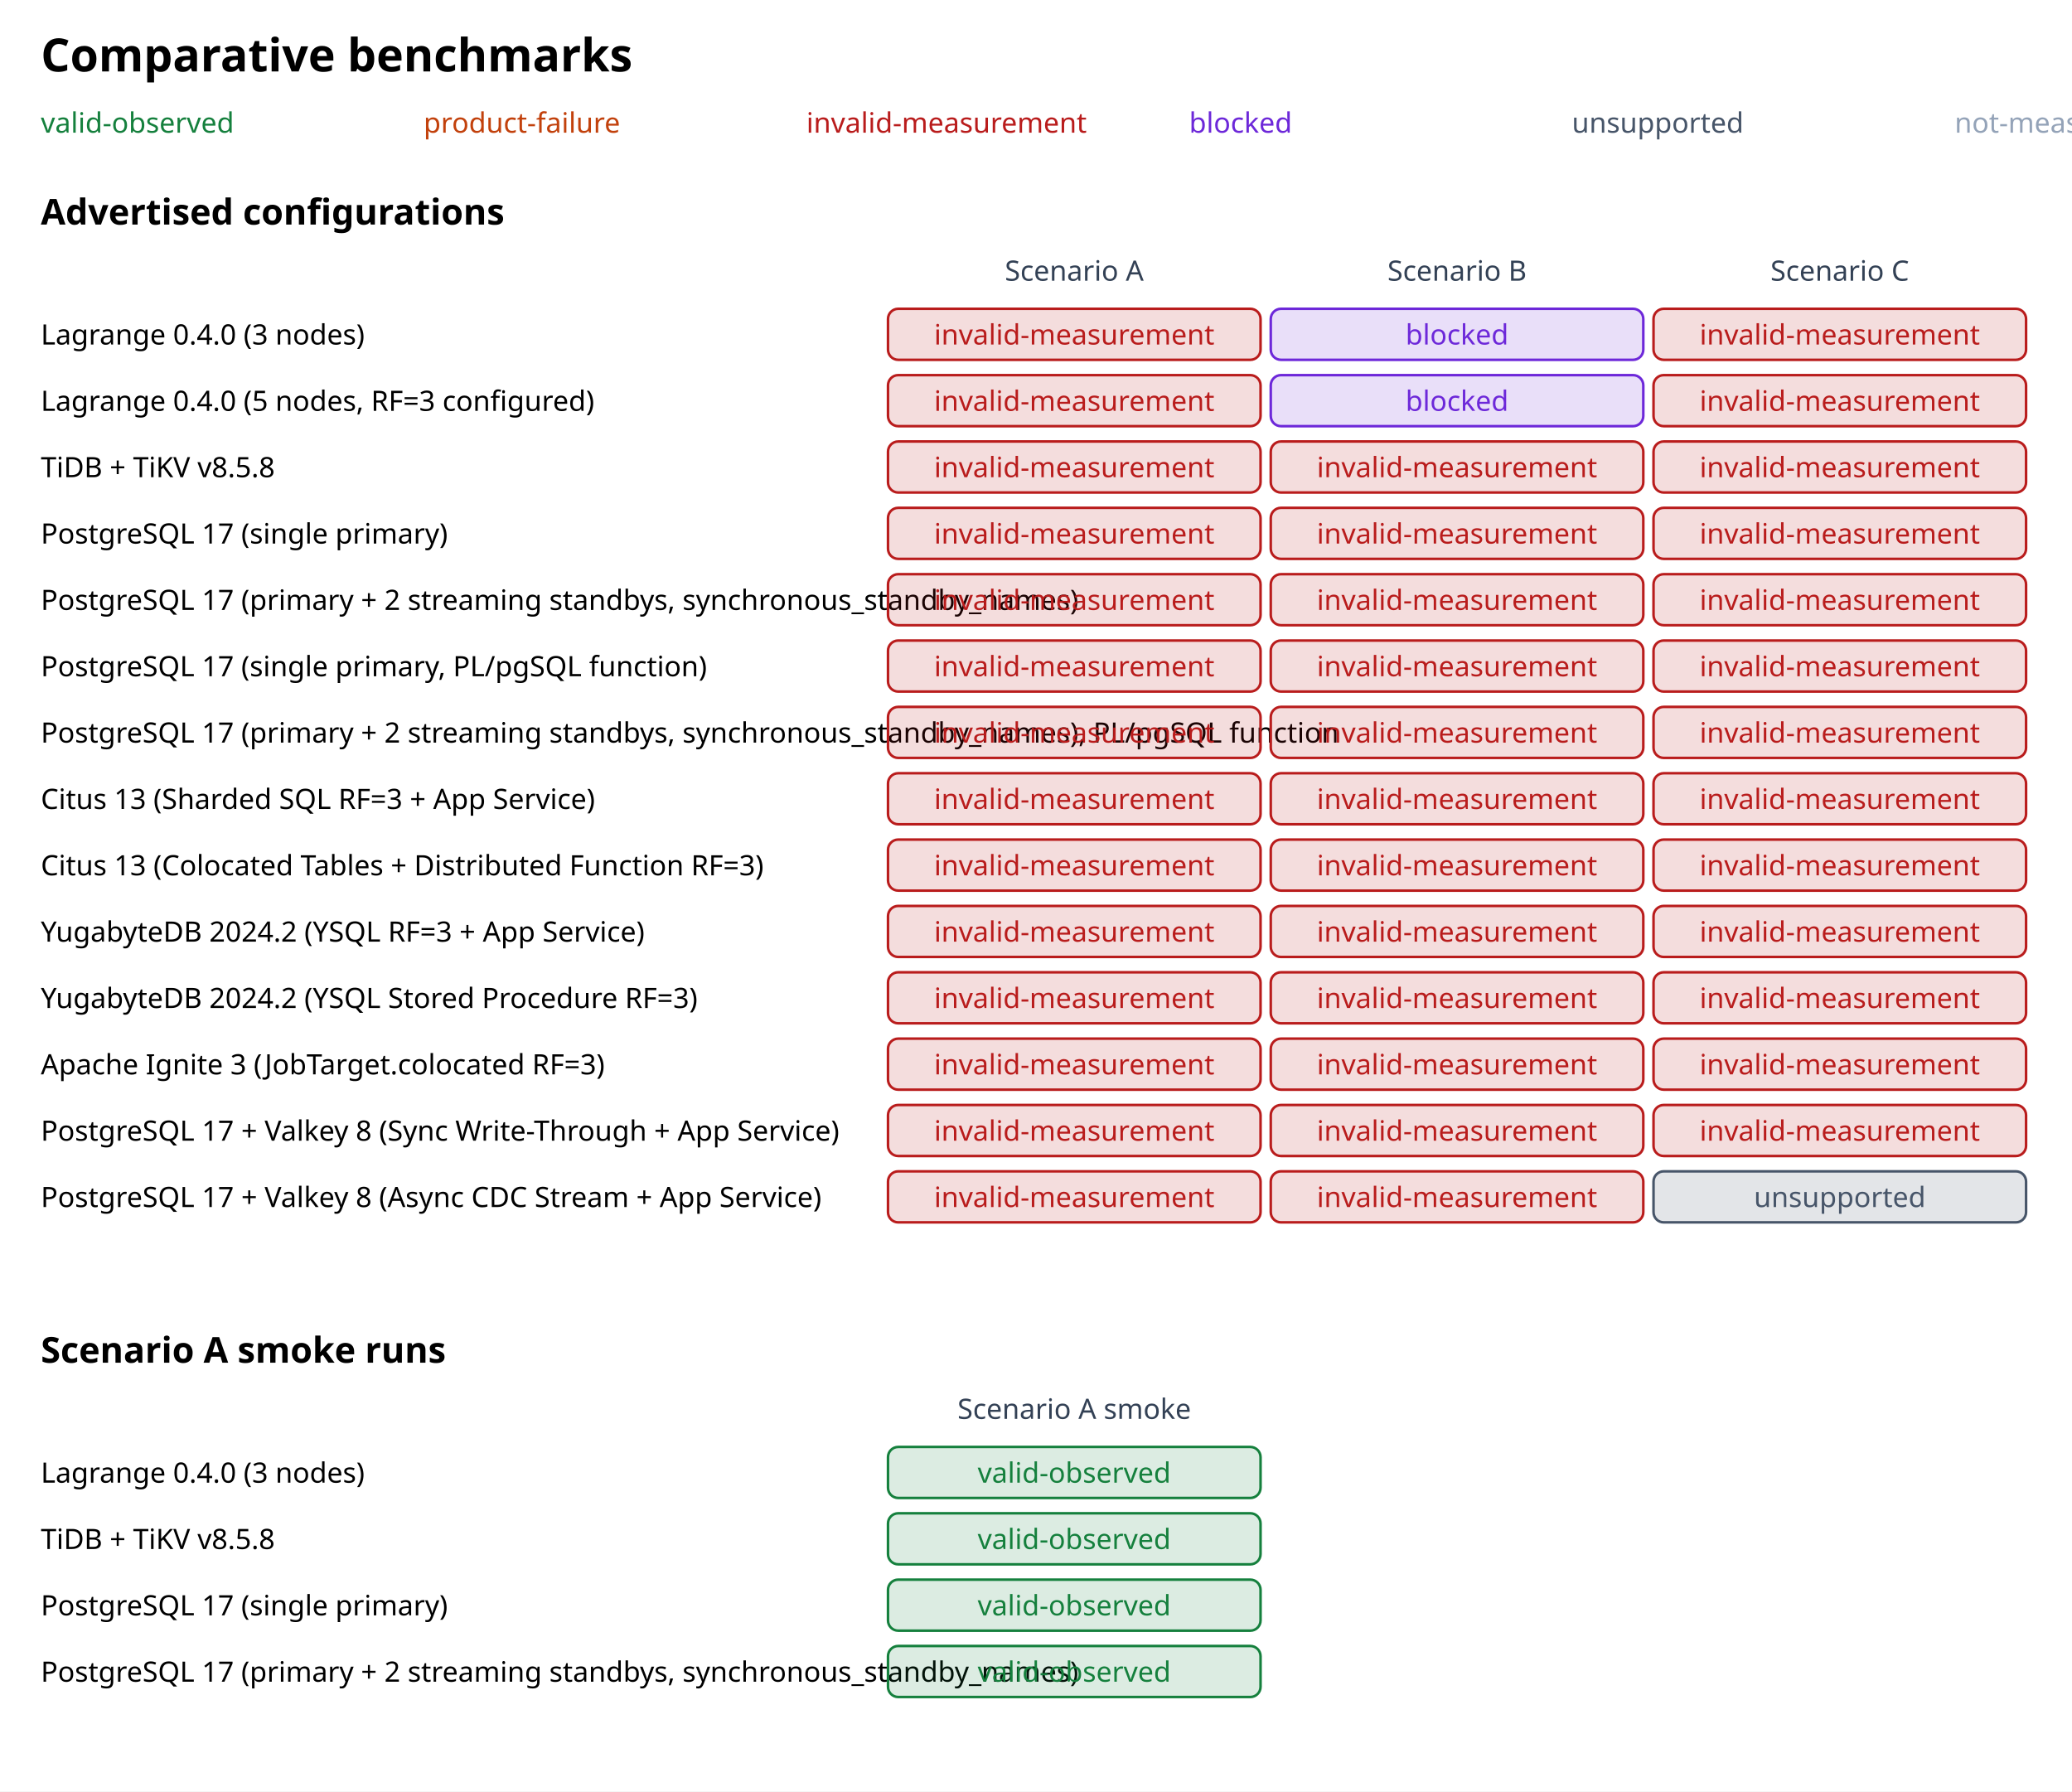
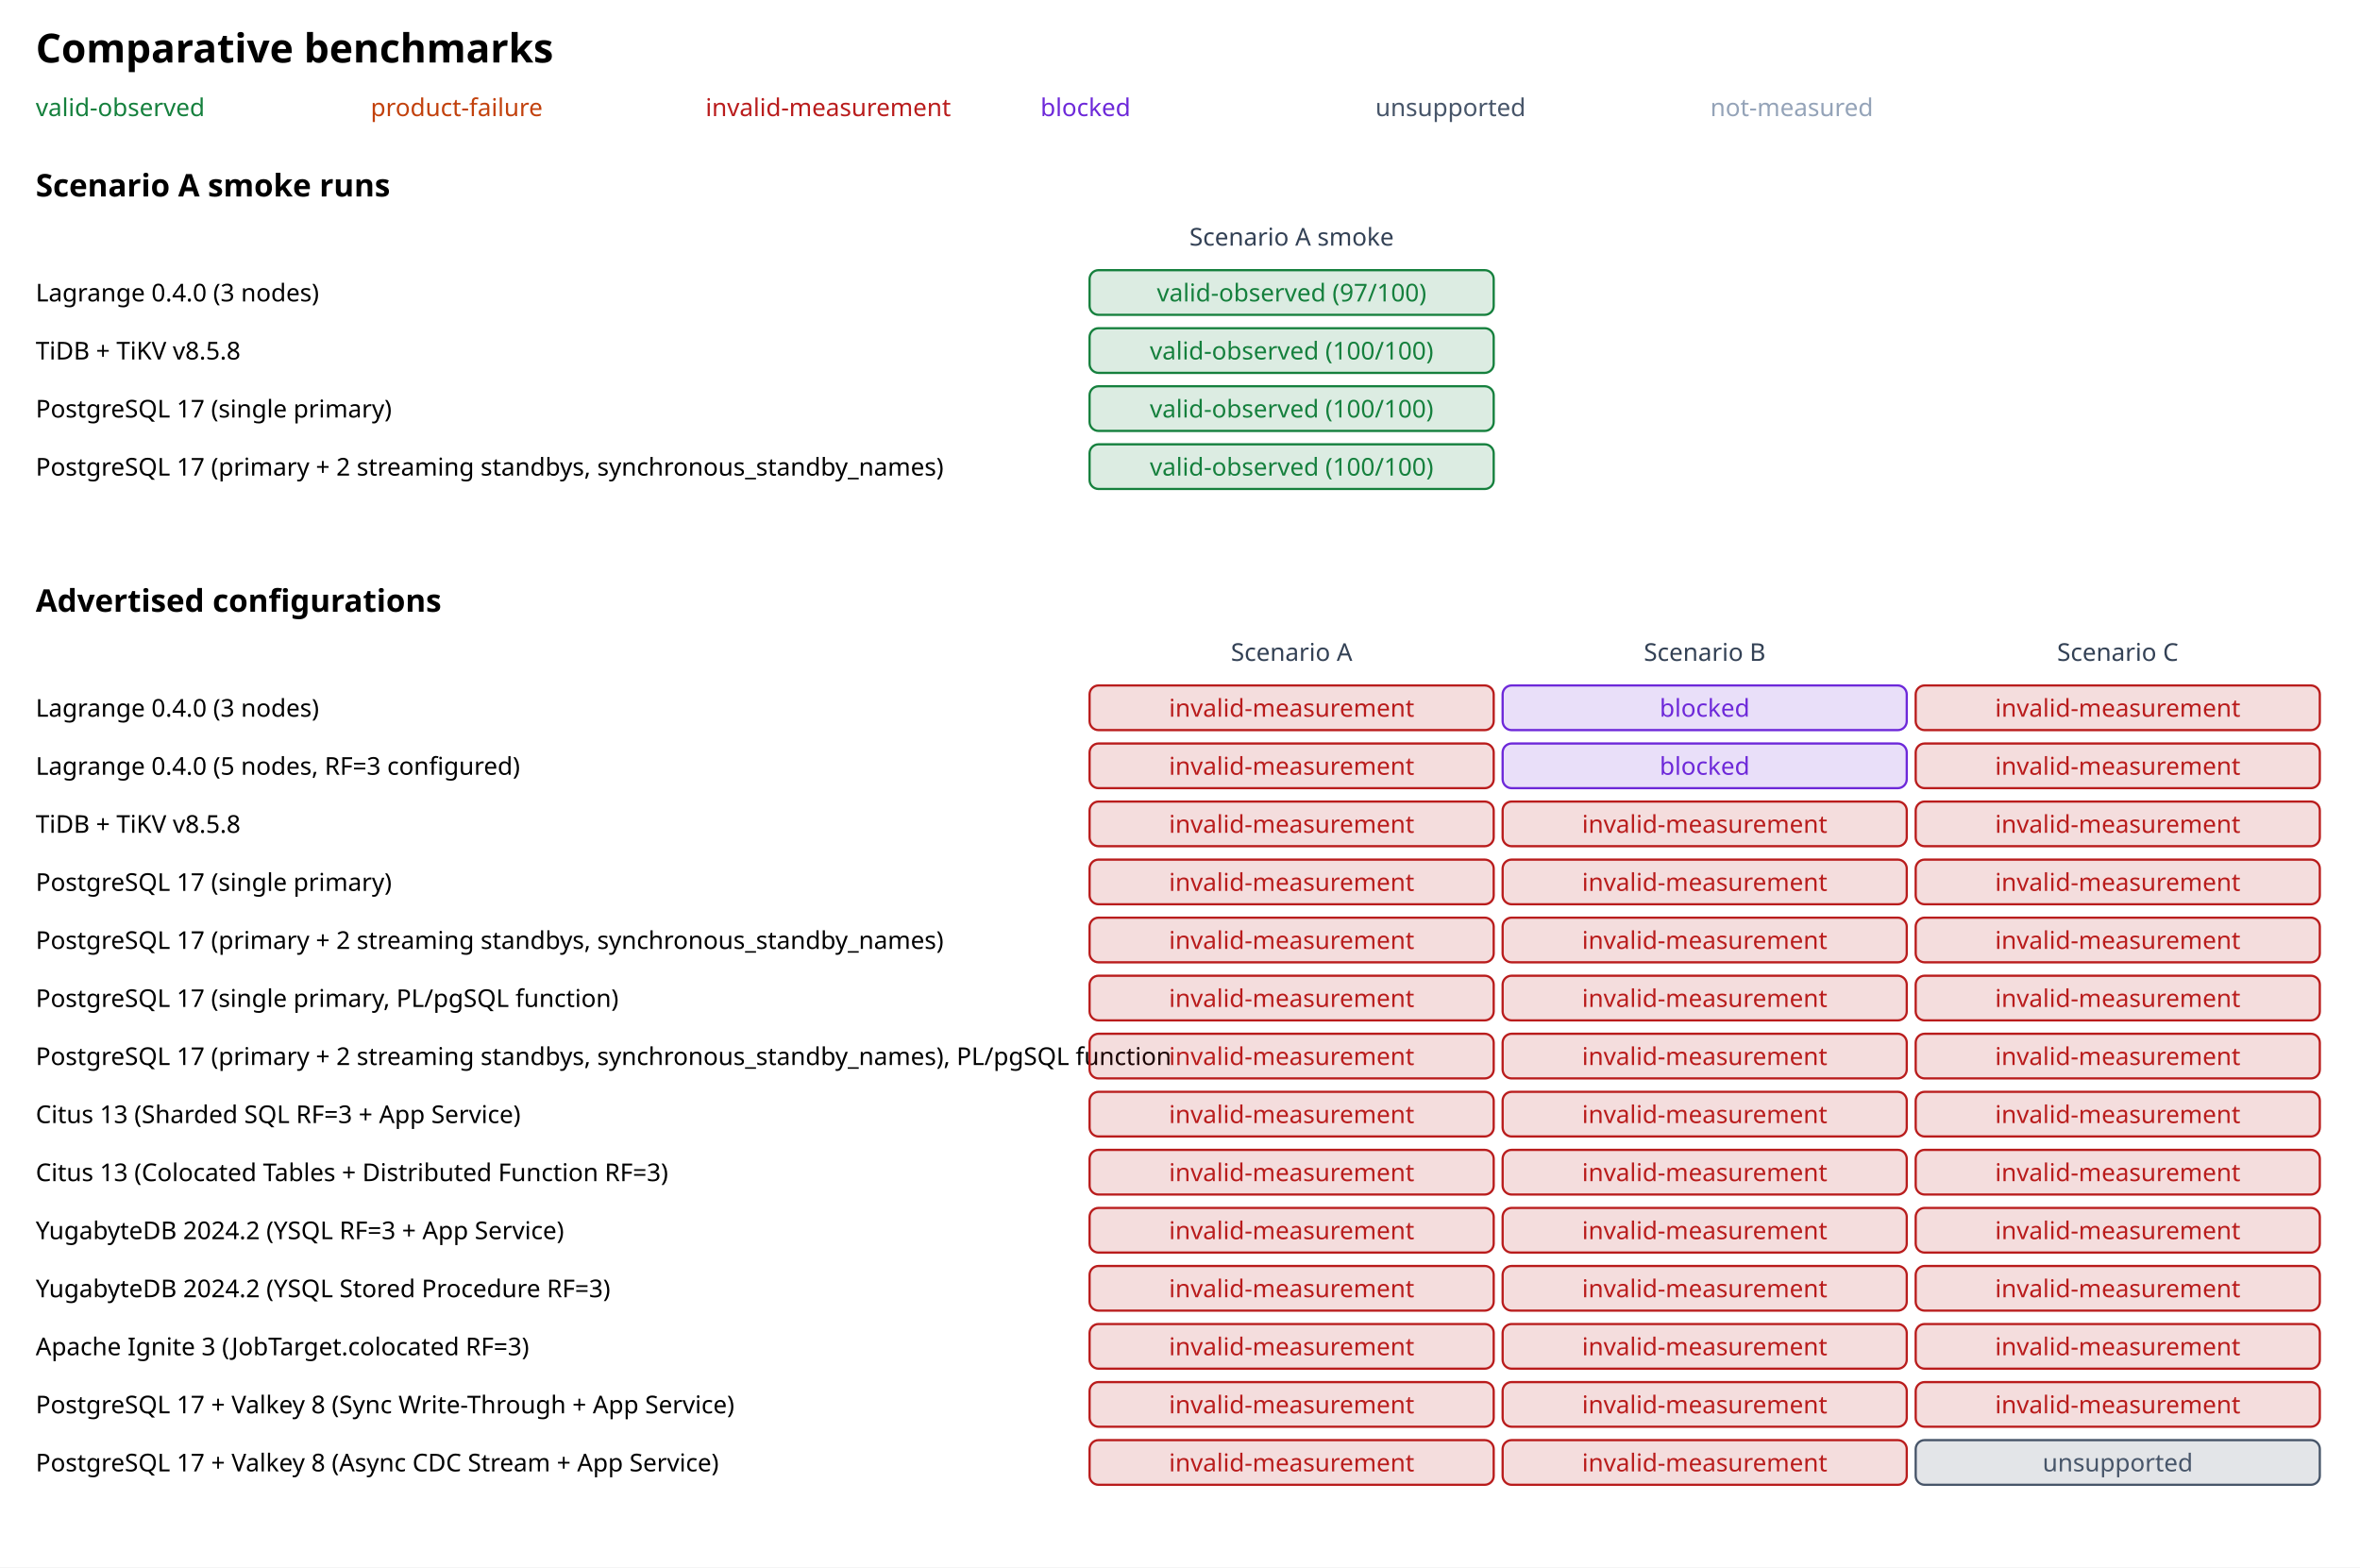
- <svg xmlns="http://www.w3.org/2000/svg" width="812" height="702" viewBox="0 0 812 702" font-family="sans-serif">
+ <svg xmlns="http://www.w3.org/2000/svg" width="1057" height="702" viewBox="0 0 1057 702" font-family="sans-serif">
  <rect width="100%" height="100%" fill="#ffffff" />
  <text x="16" y="28" font-size="18" font-weight="700">Comparative benchmarks</text>
  <text x="16" y="52" font-size="11" fill="#15803d">valid-observed</text>
  <text x="166" y="52" font-size="11" fill="#c2410c">product-failure</text>
  <text x="316" y="52" font-size="11" fill="#b91c1c">invalid-measurement</text>
  <text x="466" y="52" font-size="11" fill="#6d28d9">blocked</text>
  <text x="616" y="52" font-size="11" fill="#475569">unsupported</text>
  <text x="766" y="52" font-size="11" fill="#94a3b8">not-measured</text>
-   <text x="16" y="88" font-size="14" font-weight="600">Advertised configurations</text>
-   <text x="421" y="110" text-anchor="middle" font-size="11" fill="#334155">Scenario A</text>
-   <text x="571" y="110" text-anchor="middle" font-size="11" fill="#334155">Scenario B</text>
-   <text x="721" y="110" text-anchor="middle" font-size="11" fill="#334155">Scenario C</text>
+   <text x="16" y="88" font-size="14" font-weight="600">Scenario A smoke runs</text>
+   <text x="578.5" y="110" text-anchor="middle" font-size="11" fill="#334155">Scenario A smoke</text>
  <text x="16" y="135" font-size="11">Lagrange 0.4.0 (3 nodes)</text>
  <g>
-     <rect x="348" y="121" width="146" height="20" rx="4" fill="#b91c1c" fill-opacity="0.15" stroke="#b91c1c" />
-     <text x="421" y="135" text-anchor="middle" font-size="11" fill="#b91c1c">invalid-measurement</text>
-   </g>
-   <g>
-     <rect x="498" y="121" width="146" height="20" rx="4" fill="#6d28d9" fill-opacity="0.15" stroke="#6d28d9" />
-     <text x="571" y="135" text-anchor="middle" font-size="11" fill="#6d28d9">blocked</text>
-   </g>
-   <g>
-     <rect x="648" y="121" width="146" height="20" rx="4" fill="#b91c1c" fill-opacity="0.15" stroke="#b91c1c" />
-     <text x="721" y="135" text-anchor="middle" font-size="11" fill="#b91c1c">invalid-measurement</text>
-   </g>
-   <text x="16" y="161" font-size="11">Lagrange 0.4.0 (5 nodes, RF=3 configured)</text>
-   <g>
-     <rect x="348" y="147" width="146" height="20" rx="4" fill="#b91c1c" fill-opacity="0.15" stroke="#b91c1c" />
-     <text x="421" y="161" text-anchor="middle" font-size="11" fill="#b91c1c">invalid-measurement</text>
-   </g>
-   <g>
-     <rect x="498" y="147" width="146" height="20" rx="4" fill="#6d28d9" fill-opacity="0.15" stroke="#6d28d9" />
-     <text x="571" y="161" text-anchor="middle" font-size="11" fill="#6d28d9">blocked</text>
-   </g>
-   <g>
-     <rect x="648" y="147" width="146" height="20" rx="4" fill="#b91c1c" fill-opacity="0.15" stroke="#b91c1c" />
-     <text x="721" y="161" text-anchor="middle" font-size="11" fill="#b91c1c">invalid-measurement</text>
-   </g>
-   <text x="16" y="187" font-size="11">TiDB + TiKV v8.5.8</text>
-   <g>
-     <rect x="348" y="173" width="146" height="20" rx="4" fill="#b91c1c" fill-opacity="0.15" stroke="#b91c1c" />
-     <text x="421" y="187" text-anchor="middle" font-size="11" fill="#b91c1c">invalid-measurement</text>
-   </g>
-   <g>
-     <rect x="498" y="173" width="146" height="20" rx="4" fill="#b91c1c" fill-opacity="0.15" stroke="#b91c1c" />
-     <text x="571" y="187" text-anchor="middle" font-size="11" fill="#b91c1c">invalid-measurement</text>
-   </g>
-   <g>
-     <rect x="648" y="173" width="146" height="20" rx="4" fill="#b91c1c" fill-opacity="0.15" stroke="#b91c1c" />
-     <text x="721" y="187" text-anchor="middle" font-size="11" fill="#b91c1c">invalid-measurement</text>
-   </g>
-   <text x="16" y="213" font-size="11">PostgreSQL 17 (single primary)</text>
-   <g>
-     <rect x="348" y="199" width="146" height="20" rx="4" fill="#b91c1c" fill-opacity="0.15" stroke="#b91c1c" />
-     <text x="421" y="213" text-anchor="middle" font-size="11" fill="#b91c1c">invalid-measurement</text>
-   </g>
-   <g>
-     <rect x="498" y="199" width="146" height="20" rx="4" fill="#b91c1c" fill-opacity="0.15" stroke="#b91c1c" />
-     <text x="571" y="213" text-anchor="middle" font-size="11" fill="#b91c1c">invalid-measurement</text>
-   </g>
-   <g>
-     <rect x="648" y="199" width="146" height="20" rx="4" fill="#b91c1c" fill-opacity="0.15" stroke="#b91c1c" />
-     <text x="721" y="213" text-anchor="middle" font-size="11" fill="#b91c1c">invalid-measurement</text>
-   </g>
-   <text x="16" y="239" font-size="11">PostgreSQL 17 (primary + 2 streaming standbys, synchronous_standby_names)</text>
-   <g>
-     <rect x="348" y="225" width="146" height="20" rx="4" fill="#b91c1c" fill-opacity="0.15" stroke="#b91c1c" />
-     <text x="421" y="239" text-anchor="middle" font-size="11" fill="#b91c1c">invalid-measurement</text>
-   </g>
-   <g>
-     <rect x="498" y="225" width="146" height="20" rx="4" fill="#b91c1c" fill-opacity="0.15" stroke="#b91c1c" />
-     <text x="571" y="239" text-anchor="middle" font-size="11" fill="#b91c1c">invalid-measurement</text>
-   </g>
-   <g>
-     <rect x="648" y="225" width="146" height="20" rx="4" fill="#b91c1c" fill-opacity="0.15" stroke="#b91c1c" />
-     <text x="721" y="239" text-anchor="middle" font-size="11" fill="#b91c1c">invalid-measurement</text>
-   </g>
-   <text x="16" y="265" font-size="11">PostgreSQL 17 (single primary, PL/pgSQL function)</text>
-   <g>
-     <rect x="348" y="251" width="146" height="20" rx="4" fill="#b91c1c" fill-opacity="0.15" stroke="#b91c1c" />
-     <text x="421" y="265" text-anchor="middle" font-size="11" fill="#b91c1c">invalid-measurement</text>
-   </g>
-   <g>
-     <rect x="498" y="251" width="146" height="20" rx="4" fill="#b91c1c" fill-opacity="0.15" stroke="#b91c1c" />
-     <text x="571" y="265" text-anchor="middle" font-size="11" fill="#b91c1c">invalid-measurement</text>
-   </g>
-   <g>
-     <rect x="648" y="251" width="146" height="20" rx="4" fill="#b91c1c" fill-opacity="0.15" stroke="#b91c1c" />
-     <text x="721" y="265" text-anchor="middle" font-size="11" fill="#b91c1c">invalid-measurement</text>
-   </g>
-   <text x="16" y="291" font-size="11">PostgreSQL 17 (primary + 2 streaming standbys, synchronous_standby_names), PL/pgSQL function</text>
-   <g>
-     <rect x="348" y="277" width="146" height="20" rx="4" fill="#b91c1c" fill-opacity="0.15" stroke="#b91c1c" />
-     <text x="421" y="291" text-anchor="middle" font-size="11" fill="#b91c1c">invalid-measurement</text>
-   </g>
-   <g>
-     <rect x="498" y="277" width="146" height="20" rx="4" fill="#b91c1c" fill-opacity="0.15" stroke="#b91c1c" />
-     <text x="571" y="291" text-anchor="middle" font-size="11" fill="#b91c1c">invalid-measurement</text>
-   </g>
-   <g>
-     <rect x="648" y="277" width="146" height="20" rx="4" fill="#b91c1c" fill-opacity="0.15" stroke="#b91c1c" />
-     <text x="721" y="291" text-anchor="middle" font-size="11" fill="#b91c1c">invalid-measurement</text>
-   </g>
-   <text x="16" y="317" font-size="11">Citus 13 (Sharded SQL RF=3 + App Service)</text>
-   <g>
-     <rect x="348" y="303" width="146" height="20" rx="4" fill="#b91c1c" fill-opacity="0.15" stroke="#b91c1c" />
-     <text x="421" y="317" text-anchor="middle" font-size="11" fill="#b91c1c">invalid-measurement</text>
-   </g>
-   <g>
-     <rect x="498" y="303" width="146" height="20" rx="4" fill="#b91c1c" fill-opacity="0.15" stroke="#b91c1c" />
-     <text x="571" y="317" text-anchor="middle" font-size="11" fill="#b91c1c">invalid-measurement</text>
-   </g>
-   <g>
-     <rect x="648" y="303" width="146" height="20" rx="4" fill="#b91c1c" fill-opacity="0.15" stroke="#b91c1c" />
-     <text x="721" y="317" text-anchor="middle" font-size="11" fill="#b91c1c">invalid-measurement</text>
-   </g>
-   <text x="16" y="343" font-size="11">Citus 13 (Colocated Tables + Distributed Function RF=3)</text>
-   <g>
-     <rect x="348" y="329" width="146" height="20" rx="4" fill="#b91c1c" fill-opacity="0.15" stroke="#b91c1c" />
-     <text x="421" y="343" text-anchor="middle" font-size="11" fill="#b91c1c">invalid-measurement</text>
-   </g>
-   <g>
-     <rect x="498" y="329" width="146" height="20" rx="4" fill="#b91c1c" fill-opacity="0.15" stroke="#b91c1c" />
-     <text x="571" y="343" text-anchor="middle" font-size="11" fill="#b91c1c">invalid-measurement</text>
-   </g>
-   <g>
-     <rect x="648" y="329" width="146" height="20" rx="4" fill="#b91c1c" fill-opacity="0.15" stroke="#b91c1c" />
-     <text x="721" y="343" text-anchor="middle" font-size="11" fill="#b91c1c">invalid-measurement</text>
-   </g>
-   <text x="16" y="369" font-size="11">YugabyteDB 2024.2 (YSQL RF=3 + App Service)</text>
-   <g>
-     <rect x="348" y="355" width="146" height="20" rx="4" fill="#b91c1c" fill-opacity="0.15" stroke="#b91c1c" />
-     <text x="421" y="369" text-anchor="middle" font-size="11" fill="#b91c1c">invalid-measurement</text>
-   </g>
-   <g>
-     <rect x="498" y="355" width="146" height="20" rx="4" fill="#b91c1c" fill-opacity="0.15" stroke="#b91c1c" />
-     <text x="571" y="369" text-anchor="middle" font-size="11" fill="#b91c1c">invalid-measurement</text>
-   </g>
-   <g>
-     <rect x="648" y="355" width="146" height="20" rx="4" fill="#b91c1c" fill-opacity="0.15" stroke="#b91c1c" />
-     <text x="721" y="369" text-anchor="middle" font-size="11" fill="#b91c1c">invalid-measurement</text>
-   </g>
-   <text x="16" y="395" font-size="11">YugabyteDB 2024.2 (YSQL Stored Procedure RF=3)</text>
-   <g>
-     <rect x="348" y="381" width="146" height="20" rx="4" fill="#b91c1c" fill-opacity="0.15" stroke="#b91c1c" />
-     <text x="421" y="395" text-anchor="middle" font-size="11" fill="#b91c1c">invalid-measurement</text>
-   </g>
-   <g>
-     <rect x="498" y="381" width="146" height="20" rx="4" fill="#b91c1c" fill-opacity="0.15" stroke="#b91c1c" />
-     <text x="571" y="395" text-anchor="middle" font-size="11" fill="#b91c1c">invalid-measurement</text>
-   </g>
-   <g>
-     <rect x="648" y="381" width="146" height="20" rx="4" fill="#b91c1c" fill-opacity="0.15" stroke="#b91c1c" />
-     <text x="721" y="395" text-anchor="middle" font-size="11" fill="#b91c1c">invalid-measurement</text>
-   </g>
-   <text x="16" y="421" font-size="11">Apache Ignite 3 (JobTarget.colocated RF=3)</text>
-   <g>
-     <rect x="348" y="407" width="146" height="20" rx="4" fill="#b91c1c" fill-opacity="0.15" stroke="#b91c1c" />
-     <text x="421" y="421" text-anchor="middle" font-size="11" fill="#b91c1c">invalid-measurement</text>
-   </g>
-   <g>
-     <rect x="498" y="407" width="146" height="20" rx="4" fill="#b91c1c" fill-opacity="0.15" stroke="#b91c1c" />
-     <text x="571" y="421" text-anchor="middle" font-size="11" fill="#b91c1c">invalid-measurement</text>
-   </g>
-   <g>
-     <rect x="648" y="407" width="146" height="20" rx="4" fill="#b91c1c" fill-opacity="0.15" stroke="#b91c1c" />
-     <text x="721" y="421" text-anchor="middle" font-size="11" fill="#b91c1c">invalid-measurement</text>
-   </g>
-   <text x="16" y="447" font-size="11">PostgreSQL 17 + Valkey 8 (Sync Write-Through + App Service)</text>
-   <g>
-     <rect x="348" y="433" width="146" height="20" rx="4" fill="#b91c1c" fill-opacity="0.15" stroke="#b91c1c" />
-     <text x="421" y="447" text-anchor="middle" font-size="11" fill="#b91c1c">invalid-measurement</text>
-   </g>
-   <g>
-     <rect x="498" y="433" width="146" height="20" rx="4" fill="#b91c1c" fill-opacity="0.15" stroke="#b91c1c" />
-     <text x="571" y="447" text-anchor="middle" font-size="11" fill="#b91c1c">invalid-measurement</text>
-   </g>
-   <g>
-     <rect x="648" y="433" width="146" height="20" rx="4" fill="#b91c1c" fill-opacity="0.15" stroke="#b91c1c" />
-     <text x="721" y="447" text-anchor="middle" font-size="11" fill="#b91c1c">invalid-measurement</text>
-   </g>
-   <text x="16" y="473" font-size="11">PostgreSQL 17 + Valkey 8 (Async CDC Stream + App Service)</text>
-   <g>
-     <rect x="348" y="459" width="146" height="20" rx="4" fill="#b91c1c" fill-opacity="0.15" stroke="#b91c1c" />
-     <text x="421" y="473" text-anchor="middle" font-size="11" fill="#b91c1c">invalid-measurement</text>
-   </g>
-   <g>
-     <rect x="498" y="459" width="146" height="20" rx="4" fill="#b91c1c" fill-opacity="0.15" stroke="#b91c1c" />
-     <text x="571" y="473" text-anchor="middle" font-size="11" fill="#b91c1c">invalid-measurement</text>
-   </g>
-   <g>
-     <rect x="648" y="459" width="146" height="20" rx="4" fill="#475569" fill-opacity="0.15" stroke="#475569" />
-     <text x="721" y="473" text-anchor="middle" font-size="11" fill="#475569">unsupported</text>
-   </g>
-   <text x="16" y="534" font-size="14" font-weight="600">Scenario A smoke runs</text>
-   <text x="421" y="556" text-anchor="middle" font-size="11" fill="#334155">Scenario A smoke</text>
-   <text x="16" y="581" font-size="11">Lagrange 0.4.0 (3 nodes)</text>
-   <g>
-     <rect x="348" y="567" width="146" height="20" rx="4" fill="#15803d" fill-opacity="0.15" stroke="#15803d" />
-     <text x="421" y="581" text-anchor="middle" font-size="11" fill="#15803d">valid-observed</text>
-   </g>
-   <text x="16" y="607" font-size="11">TiDB + TiKV v8.5.8</text>
-   <g>
-     <rect x="348" y="593" width="146" height="20" rx="4" fill="#15803d" fill-opacity="0.15" stroke="#15803d" />
-     <text x="421" y="607" text-anchor="middle" font-size="11" fill="#15803d">valid-observed</text>
-   </g>
-   <text x="16" y="633" font-size="11">PostgreSQL 17 (single primary)</text>
-   <g>
-     <rect x="348" y="619" width="146" height="20" rx="4" fill="#15803d" fill-opacity="0.15" stroke="#15803d" />
-     <text x="421" y="633" text-anchor="middle" font-size="11" fill="#15803d">valid-observed</text>
-   </g>
-   <text x="16" y="659" font-size="11">PostgreSQL 17 (primary + 2 streaming standbys, synchronous_standby_names)</text>
-   <g>
-     <rect x="348" y="645" width="146" height="20" rx="4" fill="#15803d" fill-opacity="0.15" stroke="#15803d" />
-     <text x="421" y="659" text-anchor="middle" font-size="11" fill="#15803d">valid-observed</text>
+     <rect x="488" y="121" width="181" height="20" rx="4" fill="#15803d" fill-opacity="0.15" stroke="#15803d" />
+     <text x="578.5" y="135" text-anchor="middle" font-size="11" fill="#15803d">valid-observed (97/100)</text>
+   </g>
+   <text x="16" y="161" font-size="11">TiDB + TiKV v8.5.8</text>
+   <g>
+     <rect x="488" y="147" width="181" height="20" rx="4" fill="#15803d" fill-opacity="0.15" stroke="#15803d" />
+     <text x="578.5" y="161" text-anchor="middle" font-size="11" fill="#15803d">valid-observed (100/100)</text>
+   </g>
+   <text x="16" y="187" font-size="11">PostgreSQL 17 (single primary)</text>
+   <g>
+     <rect x="488" y="173" width="181" height="20" rx="4" fill="#15803d" fill-opacity="0.15" stroke="#15803d" />
+     <text x="578.5" y="187" text-anchor="middle" font-size="11" fill="#15803d">valid-observed (100/100)</text>
+   </g>
+   <text x="16" y="213" font-size="11">PostgreSQL 17 (primary + 2 streaming standbys, synchronous_standby_names)</text>
+   <g>
+     <rect x="488" y="199" width="181" height="20" rx="4" fill="#15803d" fill-opacity="0.15" stroke="#15803d" />
+     <text x="578.5" y="213" text-anchor="middle" font-size="11" fill="#15803d">valid-observed (100/100)</text>
+   </g>
+   <text x="16" y="274" font-size="14" font-weight="600">Advertised configurations</text>
+   <text x="578.5" y="296" text-anchor="middle" font-size="11" fill="#334155">Scenario A</text>
+   <text x="763.5" y="296" text-anchor="middle" font-size="11" fill="#334155">Scenario B</text>
+   <text x="948.5" y="296" text-anchor="middle" font-size="11" fill="#334155">Scenario C</text>
+   <text x="16" y="321" font-size="11">Lagrange 0.4.0 (3 nodes)</text>
+   <g>
+     <rect x="488" y="307" width="181" height="20" rx="4" fill="#b91c1c" fill-opacity="0.15" stroke="#b91c1c" />
+     <text x="578.5" y="321" text-anchor="middle" font-size="11" fill="#b91c1c">invalid-measurement</text>
+   </g>
+   <g>
+     <rect x="673" y="307" width="181" height="20" rx="4" fill="#6d28d9" fill-opacity="0.15" stroke="#6d28d9" />
+     <text x="763.5" y="321" text-anchor="middle" font-size="11" fill="#6d28d9">blocked</text>
+   </g>
+   <g>
+     <rect x="858" y="307" width="181" height="20" rx="4" fill="#b91c1c" fill-opacity="0.15" stroke="#b91c1c" />
+     <text x="948.5" y="321" text-anchor="middle" font-size="11" fill="#b91c1c">invalid-measurement</text>
+   </g>
+   <text x="16" y="347" font-size="11">Lagrange 0.4.0 (5 nodes, RF=3 configured)</text>
+   <g>
+     <rect x="488" y="333" width="181" height="20" rx="4" fill="#b91c1c" fill-opacity="0.15" stroke="#b91c1c" />
+     <text x="578.5" y="347" text-anchor="middle" font-size="11" fill="#b91c1c">invalid-measurement</text>
+   </g>
+   <g>
+     <rect x="673" y="333" width="181" height="20" rx="4" fill="#6d28d9" fill-opacity="0.15" stroke="#6d28d9" />
+     <text x="763.5" y="347" text-anchor="middle" font-size="11" fill="#6d28d9">blocked</text>
+   </g>
+   <g>
+     <rect x="858" y="333" width="181" height="20" rx="4" fill="#b91c1c" fill-opacity="0.15" stroke="#b91c1c" />
+     <text x="948.5" y="347" text-anchor="middle" font-size="11" fill="#b91c1c">invalid-measurement</text>
+   </g>
+   <text x="16" y="373" font-size="11">TiDB + TiKV v8.5.8</text>
+   <g>
+     <rect x="488" y="359" width="181" height="20" rx="4" fill="#b91c1c" fill-opacity="0.15" stroke="#b91c1c" />
+     <text x="578.5" y="373" text-anchor="middle" font-size="11" fill="#b91c1c">invalid-measurement</text>
+   </g>
+   <g>
+     <rect x="673" y="359" width="181" height="20" rx="4" fill="#b91c1c" fill-opacity="0.15" stroke="#b91c1c" />
+     <text x="763.5" y="373" text-anchor="middle" font-size="11" fill="#b91c1c">invalid-measurement</text>
+   </g>
+   <g>
+     <rect x="858" y="359" width="181" height="20" rx="4" fill="#b91c1c" fill-opacity="0.15" stroke="#b91c1c" />
+     <text x="948.5" y="373" text-anchor="middle" font-size="11" fill="#b91c1c">invalid-measurement</text>
+   </g>
+   <text x="16" y="399" font-size="11">PostgreSQL 17 (single primary)</text>
+   <g>
+     <rect x="488" y="385" width="181" height="20" rx="4" fill="#b91c1c" fill-opacity="0.15" stroke="#b91c1c" />
+     <text x="578.5" y="399" text-anchor="middle" font-size="11" fill="#b91c1c">invalid-measurement</text>
+   </g>
+   <g>
+     <rect x="673" y="385" width="181" height="20" rx="4" fill="#b91c1c" fill-opacity="0.15" stroke="#b91c1c" />
+     <text x="763.5" y="399" text-anchor="middle" font-size="11" fill="#b91c1c">invalid-measurement</text>
+   </g>
+   <g>
+     <rect x="858" y="385" width="181" height="20" rx="4" fill="#b91c1c" fill-opacity="0.15" stroke="#b91c1c" />
+     <text x="948.5" y="399" text-anchor="middle" font-size="11" fill="#b91c1c">invalid-measurement</text>
+   </g>
+   <text x="16" y="425" font-size="11">PostgreSQL 17 (primary + 2 streaming standbys, synchronous_standby_names)</text>
+   <g>
+     <rect x="488" y="411" width="181" height="20" rx="4" fill="#b91c1c" fill-opacity="0.15" stroke="#b91c1c" />
+     <text x="578.5" y="425" text-anchor="middle" font-size="11" fill="#b91c1c">invalid-measurement</text>
+   </g>
+   <g>
+     <rect x="673" y="411" width="181" height="20" rx="4" fill="#b91c1c" fill-opacity="0.15" stroke="#b91c1c" />
+     <text x="763.5" y="425" text-anchor="middle" font-size="11" fill="#b91c1c">invalid-measurement</text>
+   </g>
+   <g>
+     <rect x="858" y="411" width="181" height="20" rx="4" fill="#b91c1c" fill-opacity="0.15" stroke="#b91c1c" />
+     <text x="948.5" y="425" text-anchor="middle" font-size="11" fill="#b91c1c">invalid-measurement</text>
+   </g>
+   <text x="16" y="451" font-size="11">PostgreSQL 17 (single primary, PL/pgSQL function)</text>
+   <g>
+     <rect x="488" y="437" width="181" height="20" rx="4" fill="#b91c1c" fill-opacity="0.15" stroke="#b91c1c" />
+     <text x="578.5" y="451" text-anchor="middle" font-size="11" fill="#b91c1c">invalid-measurement</text>
+   </g>
+   <g>
+     <rect x="673" y="437" width="181" height="20" rx="4" fill="#b91c1c" fill-opacity="0.15" stroke="#b91c1c" />
+     <text x="763.5" y="451" text-anchor="middle" font-size="11" fill="#b91c1c">invalid-measurement</text>
+   </g>
+   <g>
+     <rect x="858" y="437" width="181" height="20" rx="4" fill="#b91c1c" fill-opacity="0.15" stroke="#b91c1c" />
+     <text x="948.5" y="451" text-anchor="middle" font-size="11" fill="#b91c1c">invalid-measurement</text>
+   </g>
+   <text x="16" y="477" font-size="11">PostgreSQL 17 (primary + 2 streaming standbys, synchronous_standby_names), PL/pgSQL function</text>
+   <g>
+     <rect x="488" y="463" width="181" height="20" rx="4" fill="#b91c1c" fill-opacity="0.15" stroke="#b91c1c" />
+     <text x="578.5" y="477" text-anchor="middle" font-size="11" fill="#b91c1c">invalid-measurement</text>
+   </g>
+   <g>
+     <rect x="673" y="463" width="181" height="20" rx="4" fill="#b91c1c" fill-opacity="0.15" stroke="#b91c1c" />
+     <text x="763.5" y="477" text-anchor="middle" font-size="11" fill="#b91c1c">invalid-measurement</text>
+   </g>
+   <g>
+     <rect x="858" y="463" width="181" height="20" rx="4" fill="#b91c1c" fill-opacity="0.15" stroke="#b91c1c" />
+     <text x="948.5" y="477" text-anchor="middle" font-size="11" fill="#b91c1c">invalid-measurement</text>
+   </g>
+   <text x="16" y="503" font-size="11">Citus 13 (Sharded SQL RF=3 + App Service)</text>
+   <g>
+     <rect x="488" y="489" width="181" height="20" rx="4" fill="#b91c1c" fill-opacity="0.15" stroke="#b91c1c" />
+     <text x="578.5" y="503" text-anchor="middle" font-size="11" fill="#b91c1c">invalid-measurement</text>
+   </g>
+   <g>
+     <rect x="673" y="489" width="181" height="20" rx="4" fill="#b91c1c" fill-opacity="0.15" stroke="#b91c1c" />
+     <text x="763.5" y="503" text-anchor="middle" font-size="11" fill="#b91c1c">invalid-measurement</text>
+   </g>
+   <g>
+     <rect x="858" y="489" width="181" height="20" rx="4" fill="#b91c1c" fill-opacity="0.15" stroke="#b91c1c" />
+     <text x="948.5" y="503" text-anchor="middle" font-size="11" fill="#b91c1c">invalid-measurement</text>
+   </g>
+   <text x="16" y="529" font-size="11">Citus 13 (Colocated Tables + Distributed Function RF=3)</text>
+   <g>
+     <rect x="488" y="515" width="181" height="20" rx="4" fill="#b91c1c" fill-opacity="0.15" stroke="#b91c1c" />
+     <text x="578.5" y="529" text-anchor="middle" font-size="11" fill="#b91c1c">invalid-measurement</text>
+   </g>
+   <g>
+     <rect x="673" y="515" width="181" height="20" rx="4" fill="#b91c1c" fill-opacity="0.15" stroke="#b91c1c" />
+     <text x="763.5" y="529" text-anchor="middle" font-size="11" fill="#b91c1c">invalid-measurement</text>
+   </g>
+   <g>
+     <rect x="858" y="515" width="181" height="20" rx="4" fill="#b91c1c" fill-opacity="0.15" stroke="#b91c1c" />
+     <text x="948.5" y="529" text-anchor="middle" font-size="11" fill="#b91c1c">invalid-measurement</text>
+   </g>
+   <text x="16" y="555" font-size="11">YugabyteDB 2024.2 (YSQL RF=3 + App Service)</text>
+   <g>
+     <rect x="488" y="541" width="181" height="20" rx="4" fill="#b91c1c" fill-opacity="0.15" stroke="#b91c1c" />
+     <text x="578.5" y="555" text-anchor="middle" font-size="11" fill="#b91c1c">invalid-measurement</text>
+   </g>
+   <g>
+     <rect x="673" y="541" width="181" height="20" rx="4" fill="#b91c1c" fill-opacity="0.15" stroke="#b91c1c" />
+     <text x="763.5" y="555" text-anchor="middle" font-size="11" fill="#b91c1c">invalid-measurement</text>
+   </g>
+   <g>
+     <rect x="858" y="541" width="181" height="20" rx="4" fill="#b91c1c" fill-opacity="0.15" stroke="#b91c1c" />
+     <text x="948.5" y="555" text-anchor="middle" font-size="11" fill="#b91c1c">invalid-measurement</text>
+   </g>
+   <text x="16" y="581" font-size="11">YugabyteDB 2024.2 (YSQL Stored Procedure RF=3)</text>
+   <g>
+     <rect x="488" y="567" width="181" height="20" rx="4" fill="#b91c1c" fill-opacity="0.15" stroke="#b91c1c" />
+     <text x="578.5" y="581" text-anchor="middle" font-size="11" fill="#b91c1c">invalid-measurement</text>
+   </g>
+   <g>
+     <rect x="673" y="567" width="181" height="20" rx="4" fill="#b91c1c" fill-opacity="0.15" stroke="#b91c1c" />
+     <text x="763.5" y="581" text-anchor="middle" font-size="11" fill="#b91c1c">invalid-measurement</text>
+   </g>
+   <g>
+     <rect x="858" y="567" width="181" height="20" rx="4" fill="#b91c1c" fill-opacity="0.15" stroke="#b91c1c" />
+     <text x="948.5" y="581" text-anchor="middle" font-size="11" fill="#b91c1c">invalid-measurement</text>
+   </g>
+   <text x="16" y="607" font-size="11">Apache Ignite 3 (JobTarget.colocated RF=3)</text>
+   <g>
+     <rect x="488" y="593" width="181" height="20" rx="4" fill="#b91c1c" fill-opacity="0.15" stroke="#b91c1c" />
+     <text x="578.5" y="607" text-anchor="middle" font-size="11" fill="#b91c1c">invalid-measurement</text>
+   </g>
+   <g>
+     <rect x="673" y="593" width="181" height="20" rx="4" fill="#b91c1c" fill-opacity="0.15" stroke="#b91c1c" />
+     <text x="763.5" y="607" text-anchor="middle" font-size="11" fill="#b91c1c">invalid-measurement</text>
+   </g>
+   <g>
+     <rect x="858" y="593" width="181" height="20" rx="4" fill="#b91c1c" fill-opacity="0.15" stroke="#b91c1c" />
+     <text x="948.5" y="607" text-anchor="middle" font-size="11" fill="#b91c1c">invalid-measurement</text>
+   </g>
+   <text x="16" y="633" font-size="11">PostgreSQL 17 + Valkey 8 (Sync Write-Through + App Service)</text>
+   <g>
+     <rect x="488" y="619" width="181" height="20" rx="4" fill="#b91c1c" fill-opacity="0.15" stroke="#b91c1c" />
+     <text x="578.5" y="633" text-anchor="middle" font-size="11" fill="#b91c1c">invalid-measurement</text>
+   </g>
+   <g>
+     <rect x="673" y="619" width="181" height="20" rx="4" fill="#b91c1c" fill-opacity="0.15" stroke="#b91c1c" />
+     <text x="763.5" y="633" text-anchor="middle" font-size="11" fill="#b91c1c">invalid-measurement</text>
+   </g>
+   <g>
+     <rect x="858" y="619" width="181" height="20" rx="4" fill="#b91c1c" fill-opacity="0.15" stroke="#b91c1c" />
+     <text x="948.5" y="633" text-anchor="middle" font-size="11" fill="#b91c1c">invalid-measurement</text>
+   </g>
+   <text x="16" y="659" font-size="11">PostgreSQL 17 + Valkey 8 (Async CDC Stream + App Service)</text>
+   <g>
+     <rect x="488" y="645" width="181" height="20" rx="4" fill="#b91c1c" fill-opacity="0.15" stroke="#b91c1c" />
+     <text x="578.5" y="659" text-anchor="middle" font-size="11" fill="#b91c1c">invalid-measurement</text>
+   </g>
+   <g>
+     <rect x="673" y="645" width="181" height="20" rx="4" fill="#b91c1c" fill-opacity="0.15" stroke="#b91c1c" />
+     <text x="763.5" y="659" text-anchor="middle" font-size="11" fill="#b91c1c">invalid-measurement</text>
+   </g>
+   <g>
+     <rect x="858" y="645" width="181" height="20" rx="4" fill="#475569" fill-opacity="0.15" stroke="#475569" />
+     <text x="948.5" y="659" text-anchor="middle" font-size="11" fill="#475569">unsupported</text>
  </g>
</svg>
